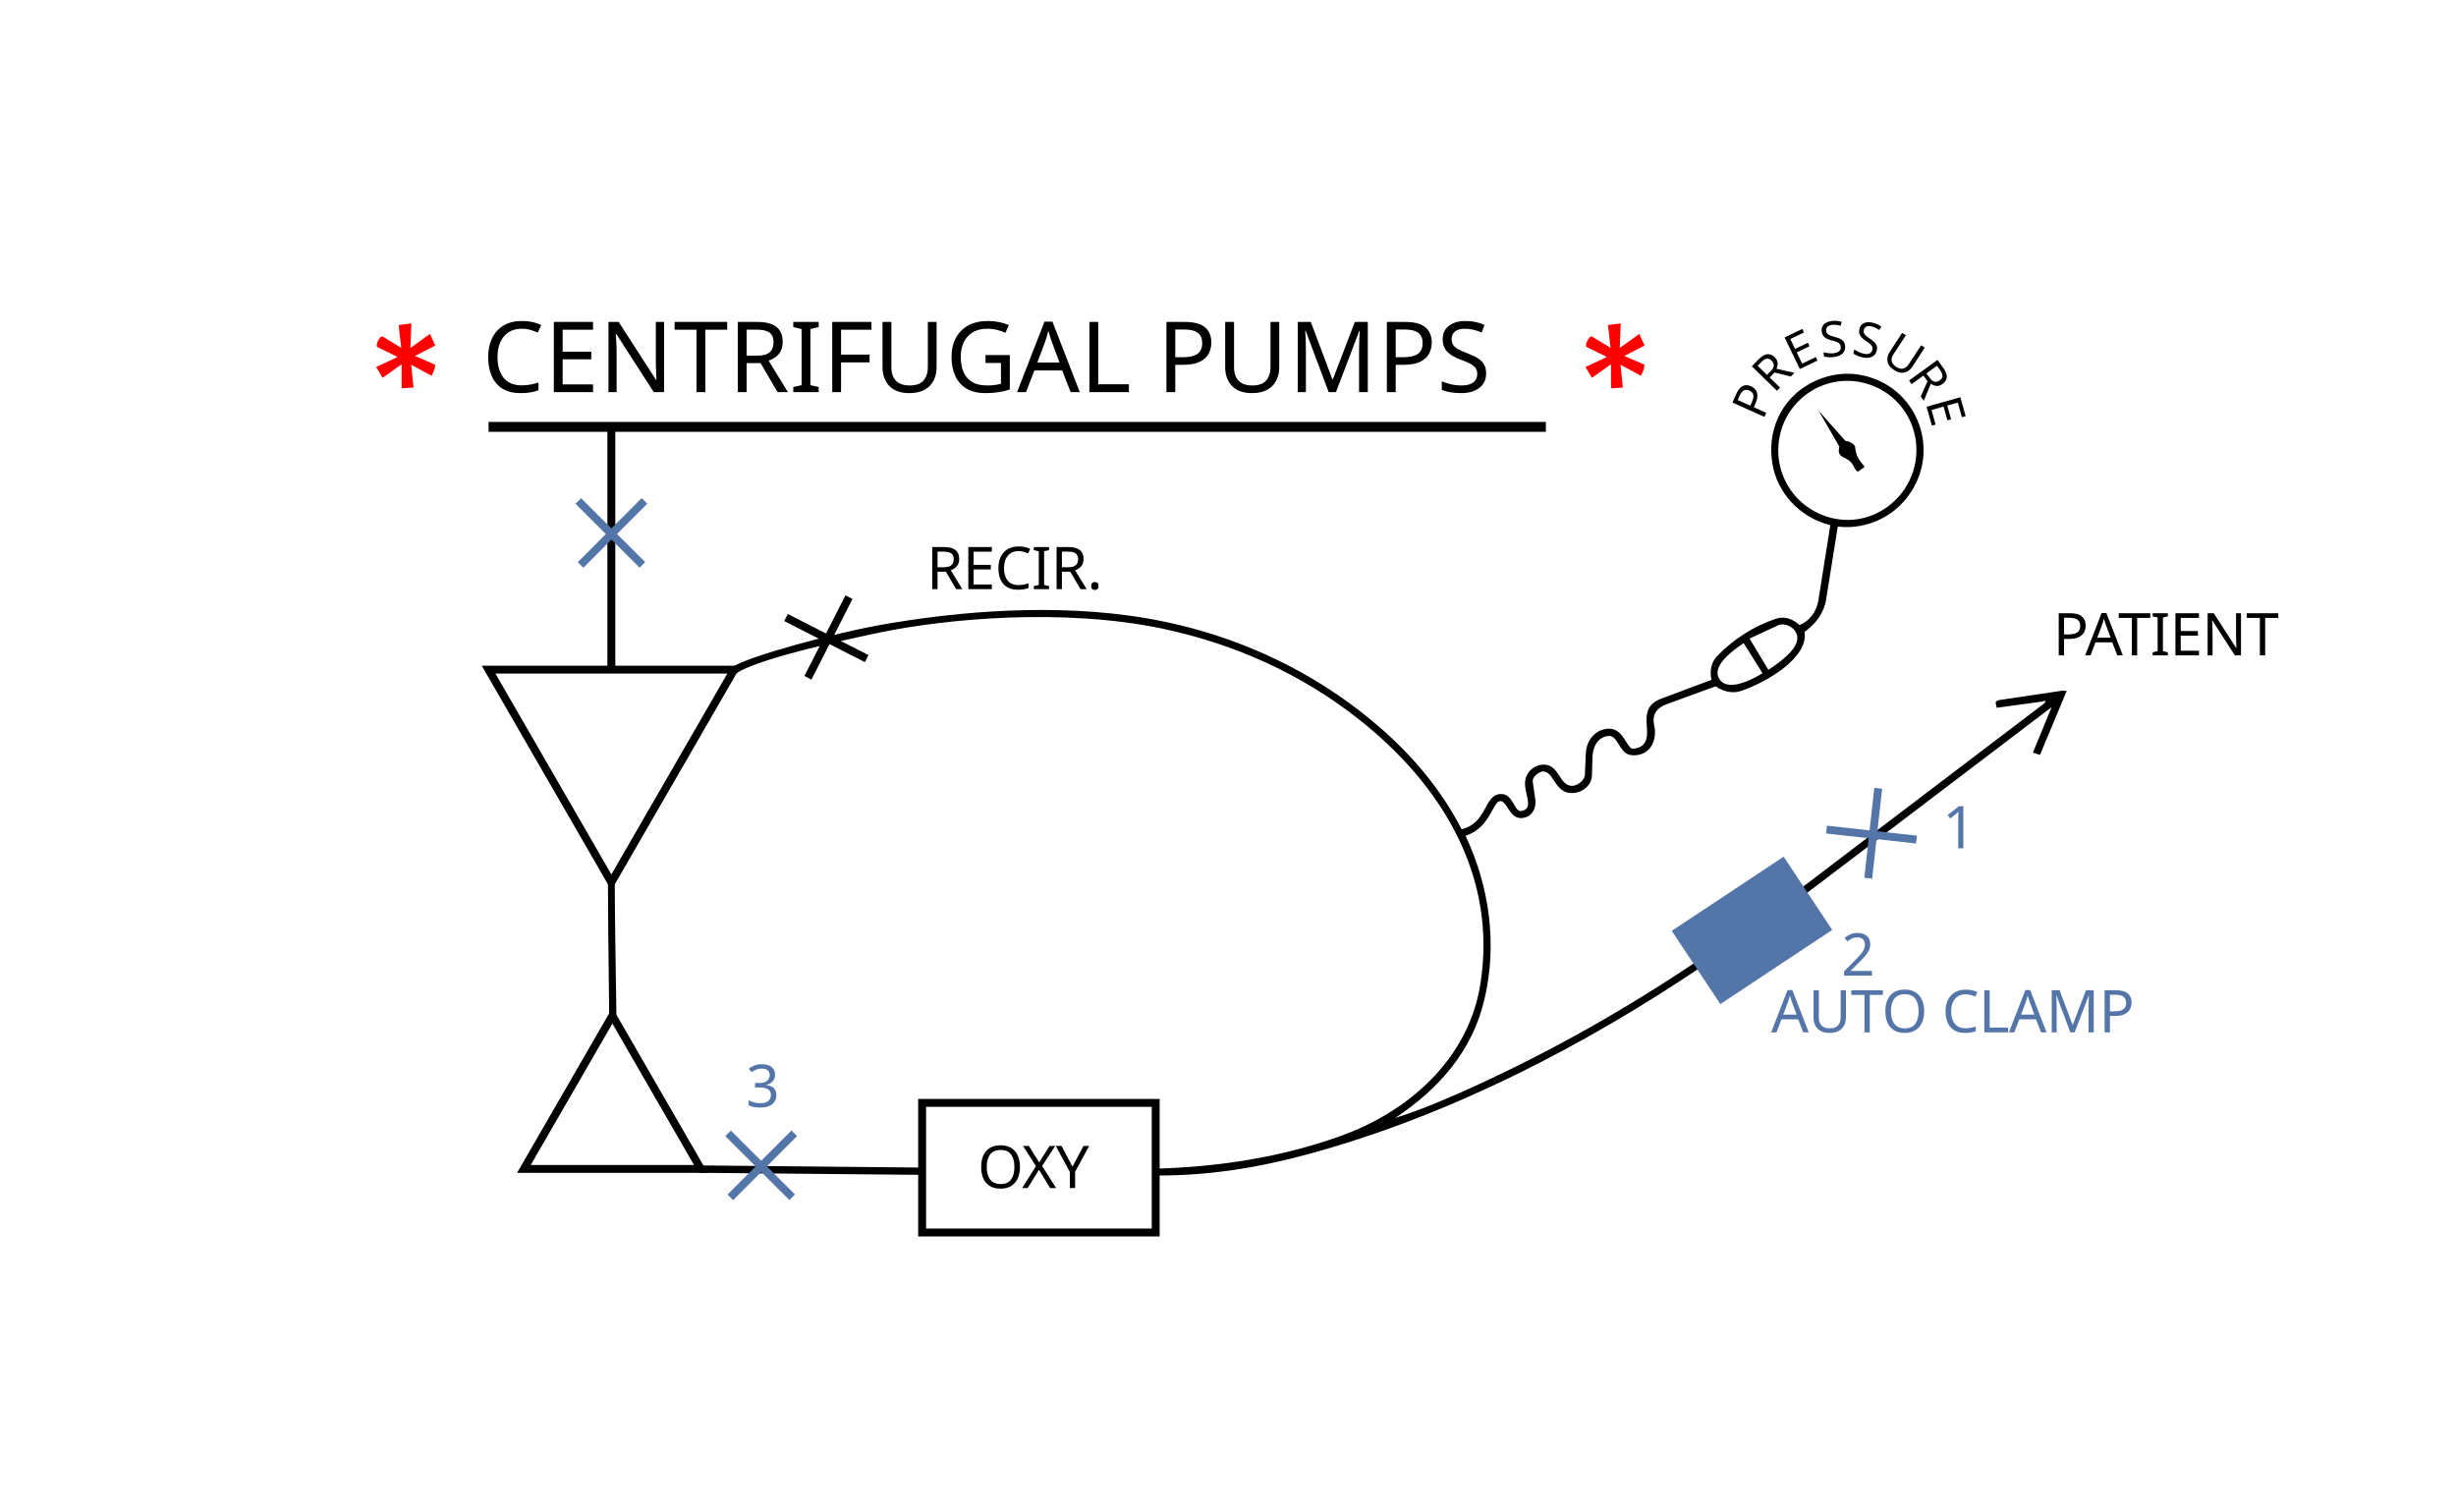
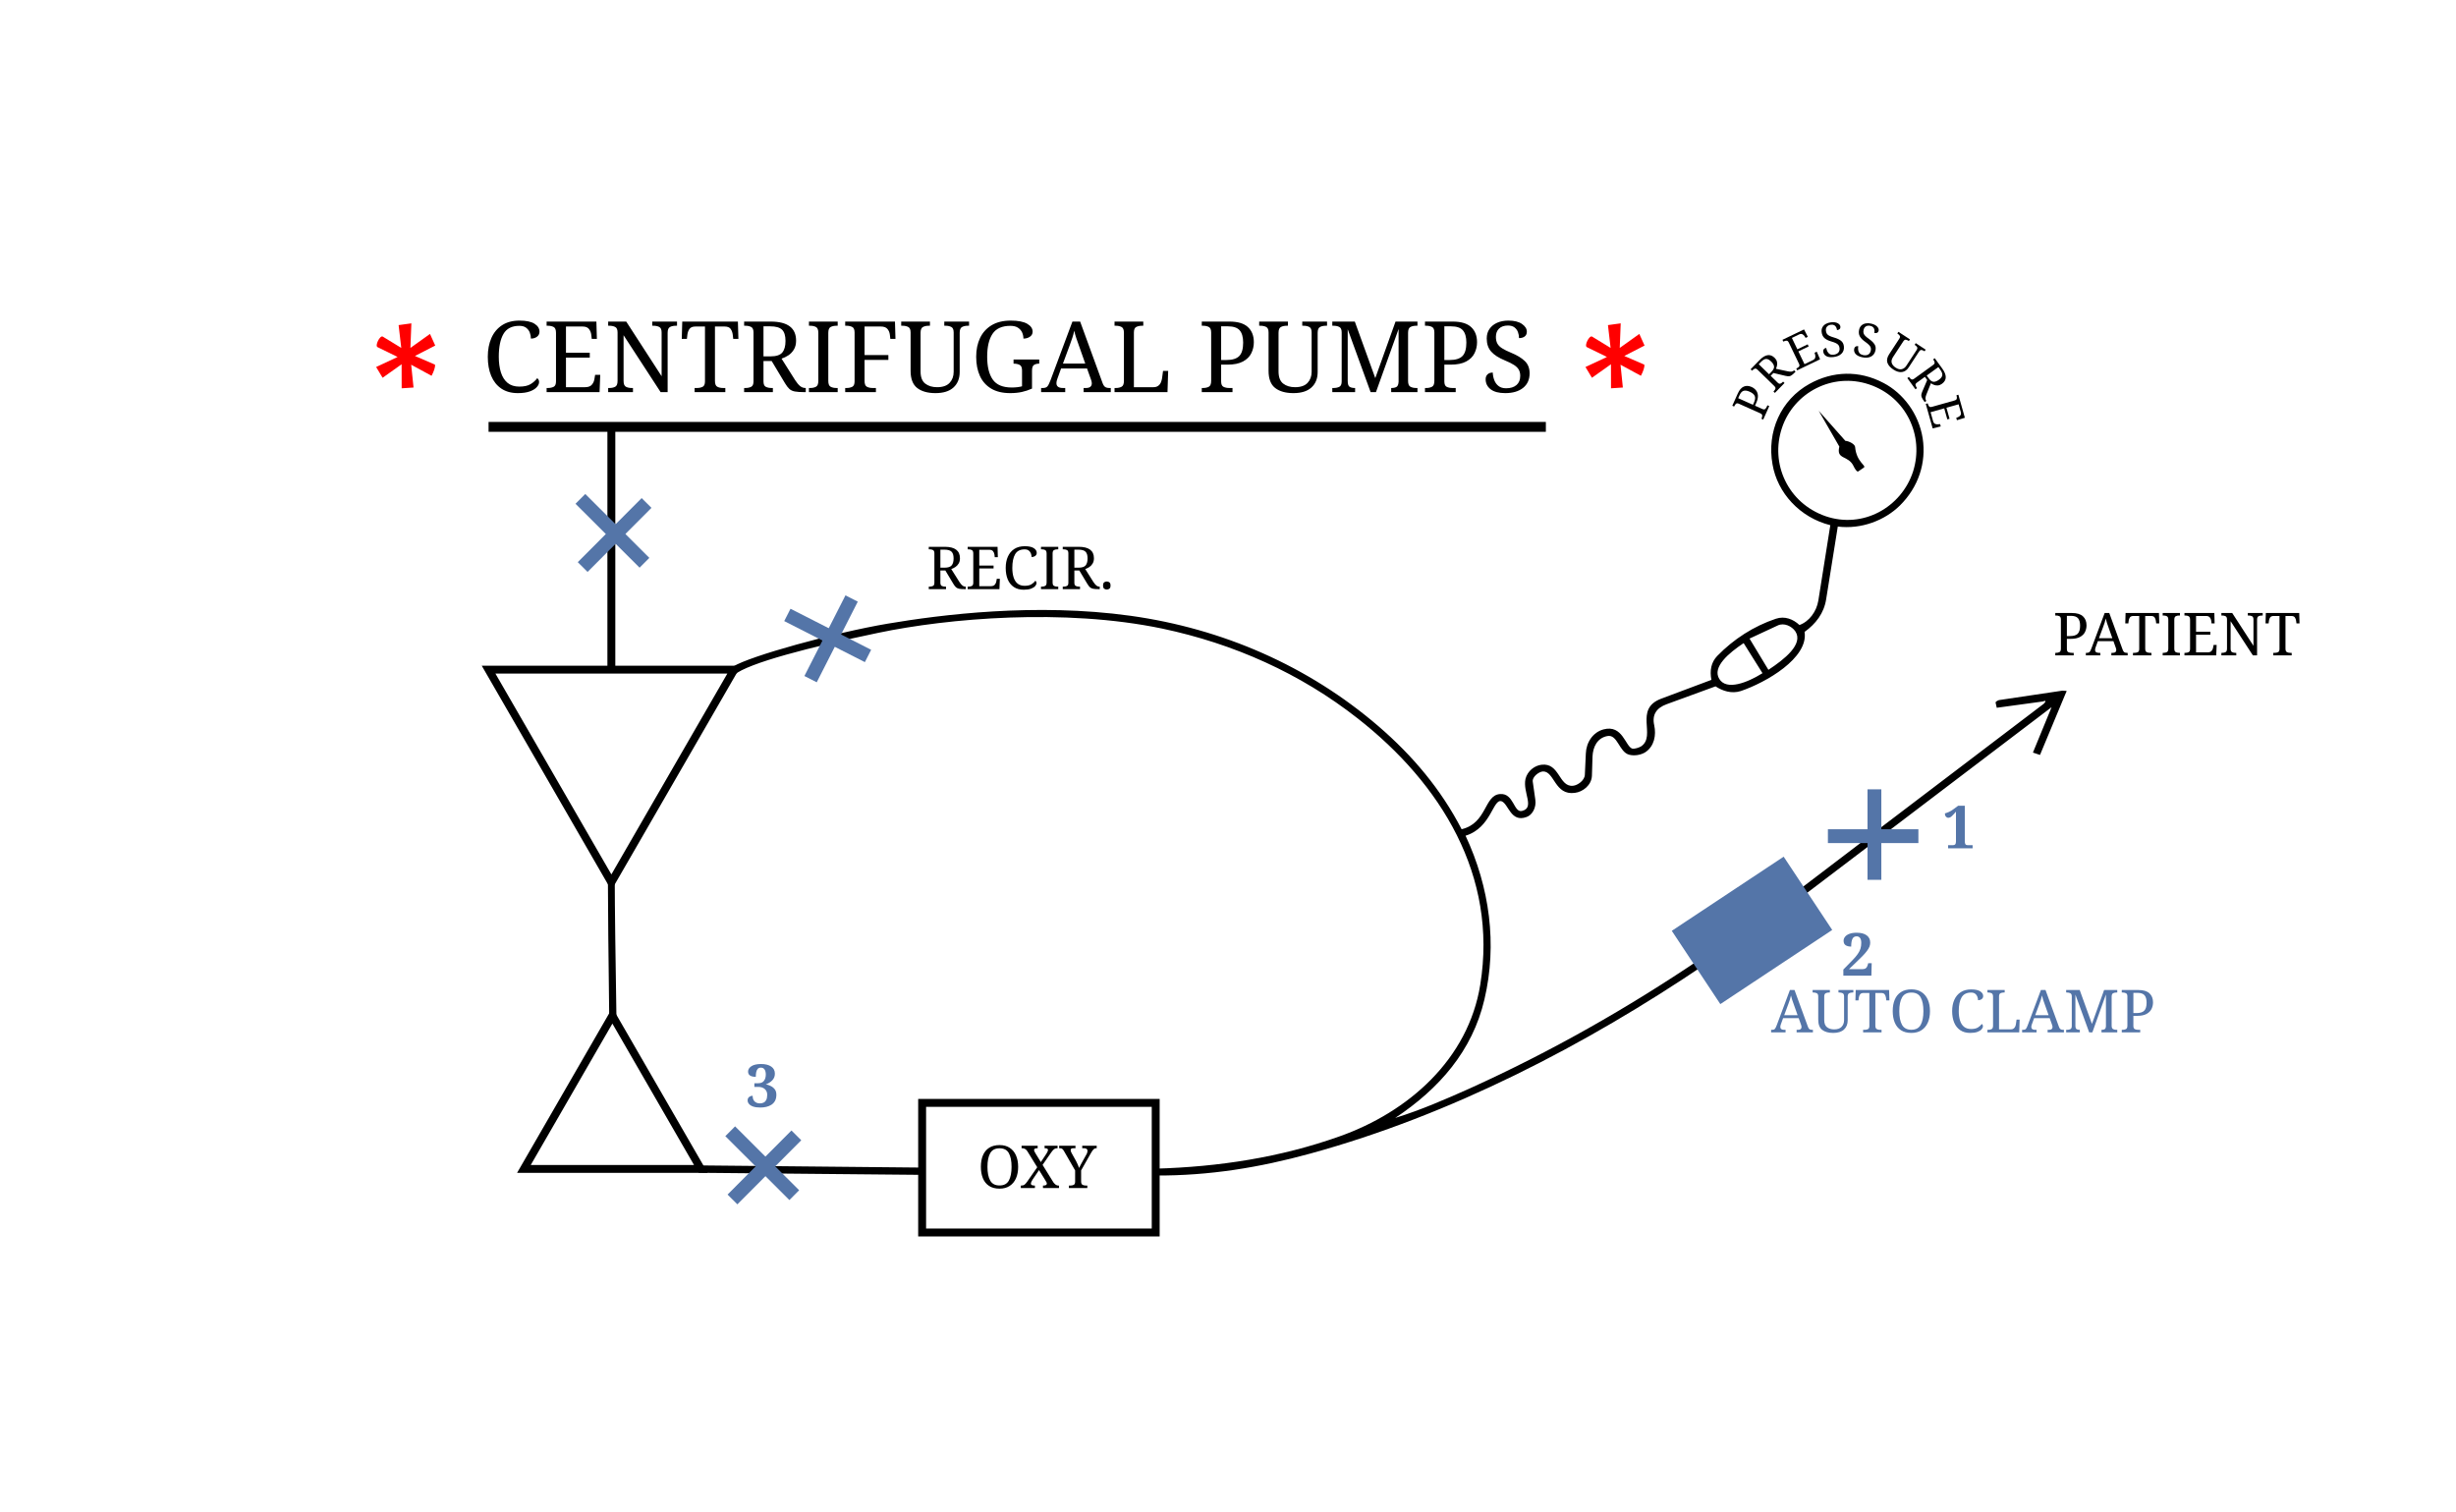
<svg xmlns="http://www.w3.org/2000/svg" id="Layer_1" data-name="Layer 1" viewBox="0 0 1242.87 764.99">
  <defs>
    <style>
-       .cls-1 {
-         font-size: 49.73px;
+       text {
+         font-family: serif;
+         font-size: 30px;
+       }
+       #pressure text {
+         font-size: 24px;
+       }
+       .heading {
+         font-size: 50px;
      }

-       .cls-1, .cls-2, .cls-3, .cls-4 {
-         font-family: SansSerif, SansSerif;
+       .bold {
+         font-weight: bold;
      }
- 
-       .cls-5 {
-         font-family: SansSerifBold, SansSerif;
-       }
- 
-       .cls-5, .cls-3 {
-         letter-spacing: -.01em;
-       }
- 
-       .cls-5, .cls-3, .cls-4 {
-         font-size: 29.84px;
-       }
- 
-       .cls-6 {
+       .fill-red {
        fill: red;
      }

-       .cls-2 {
-         font-size: 24.86px;
+       .fill-blue {
+         fill: #5475a8;
      }

-       .cls-3, .cls-4, .cls-7 {
-         fill: #5475a8;
-       }
    </style>
  </defs>
  <rect x="247.24" y="213.51" width="535.05" height="5" />
  <path d="M353.57,589.72v3.74s112.51,1.05,112.51,1.05v-3.69l-112.51-1.1ZM311.1,445.52l-3.48-1.69c0,13.3.32,42.14.68,70.95l3.65-.07c-.45-27.99-.85-56.17-.85-69.19ZM1045.68,349.6l-2.09-.1-32.02,4.77c-.6.2-1.79.8-1.69,1.29l.59,2.59,23.27-3.18c1.5-.6,1.89-.3.6,1.09l-86.03,65.34-38.68,29.44-48.54,34.01c-37.69,25.46-76.28,47.34-117.35,65.94-12.53,5.57-24.27,10.74-37.69,14.92,22.17-14.72,39.08-33.92,45.15-59.97,6.56-27.85,2.68-56.69-9.55-82.85,13.23-4.07,13.82-19.09,18.3-17.4,3.48,1.39,4.57,10.84,12.53,7.95,2.98-.99,5.07-4.87,4.48-8.75l-1.3-9.15c-.39-2.38,3.09-5.07,5.18-5.17,5.86-.1,5.86,12.23,16.11,10.84,4.07-.49,8.45-3.88,8.65-8.65l.3-9.75c.2-4.67,2.28-9.34,7.46-10.34,5.27-1.09,5.96,8.16,11.14,9.45,2.68.69,5.96.1,8.15-1.29,4.48-2.99,5.57-8.56,4.48-13.63-1.2-5.27,1.09-8.75,6.26-10.64l24.76-9.05c3.49,2.29,8.06,3.88,12.74,2.39,12.72-4.28,34.41-16.71,32.32-29.94,5.67-4.08,9.84-9.45,10.94-16.61l5.87-36.7c12.03,1.49,23.86-3.18,31.42-10.64,9.45-9.35,13.43-21.68,11.54-34.01-1.99-12.63-10.05-22.88-19.69-27.95-12.53-6.66-25.96-6.06-37.6.4-14.52,8.06-21.68,24.17-18.69,40.78,2.48,14.42,13.82,26.85,29.24,30.73l-6.07,38.19c-.9,5.47-4.58,10.54-9.55,12.33-3.18-2.98-7.46-4.68-11.93-3.18-11.24,3.78-21.29,10.24-29.64,18.79-3.18,3.29-3.88,7.46-2.98,12.14l-25.46,9.54c-13.93,5.28-2.29,18.7-10.05,24.07-1.09.7-3.38,1.39-4.47,1.2-3.58-1-4.88-12.34-14.62-9.75-5.47,1.49-8.75,6.66-8.95,12.23l-.5,10.74c-.1,2.79-3.58,5.37-6.07,5.57-7.16.6-6.66-11.83-15.91-10.64-3.38.4-7.06,3.08-8.06,7.16-1.49,6.86,4.88,14.62-1.79,16.21-4.27,1-4.07-9.15-11.13-8.55-8.06.6-6.47,14.72-19.4,17.8-10.44-20.19-24.76-37.19-42.07-52.11-35.5-30.53-78.96-49.43-125.51-55.9-48.03-6.66-95.93-.57-122.93,4s-69.63,16.36-78.13,21.68l.51,4.26c7.16-6.06,38.59-14.14,72.96-21.32,35.29-7.38,93.98-12.49,143.61-2.15,36.3,7.66,69.91,22.67,98.95,45.45,42.27,33.12,70.91,79.66,62.06,134.66-6.07,37.89-36.4,64.54-71.31,76.88-29.93,10.64-61.06,15.41-92.99,16.31l.04,3.48c27.15.1,52.28-3.98,78.33-11.14,71.01-19.49,139.04-54.7,199.9-95.87l48.64-33.92,40.47-30.73,86.03-65.34-9.45,22.97,3.58,1.2,12.93-31.03c.3-.6.7-1.39.4-1.39ZM923.75,261.18c-19-6.66-28.05-26.55-21.98-44.65,5.97-17.9,25.56-28.25,44.16-21.98,18.69,6.26,27.94,25.96,22.18,44.06-5.87,18.1-25.37,29.14-44.36,22.57ZM899.68,316.48c3.18-1.49,7.06.4,8.85,2.98,4.28,6.47-5.57,14.22-13.62,19.49l-9.55-15.81,14.32-6.66ZM882.38,325.43l9.54,15.22c-7.65,4.77-18.2,8.95-21.88,2.88-3.68-5.97,4.88-13.13,12.34-18.1Z" />
-   <path class="cls-6" d="M220.11,184.51c.29,1.14-.62,3.61-1.72,5.65l-10.31-5.6,1.19,11.54-6,.39-.03-12.16-9.62,6.83-3.28-5.44,10.87-5.09-10.15-4.97c-1.47-.72,1.27-6.17,2.64-5.33l9.36,5.71-1.34-11.53,6.46-.89-.49,12.44,9.91-7.08,2.65,5.88-10.26,5.27,10.13,4.38Z" />
-   <path class="cls-6" d="M832.1,184.51c.29,1.14-.62,3.61-1.72,5.65l-10.31-5.6,1.19,11.54-6,.39-.03-12.16-9.62,6.83-3.28-5.44,10.87-5.09-10.15-4.97c-1.47-.72,1.27-6.17,2.64-5.33l9.36,5.71-1.34-11.53,6.46-.89-.49,12.44,9.91-7.08,2.65,5.88-10.26,5.27,10.13,4.38Z" />
-   <path d="M938.79,226.19c.68,7.74,5.89,9.41,4.4,10.43l-2.84,1.94c-.63.43-1.84-1.61-2.23-2.47-2.72-6.03-9.02-3.19-7.31-10.1l-10.44-18.12,13.47,15.2c1.9.13,4.83,1.67,4.95,3.12Z" />
-   <text class="cls-1" transform="translate(244.01 198.43)">
-     <tspan x="0" y="0">CENTRIFUGAL PUMPS</tspan>
-   </text>
-   <text class="cls-4" transform="translate(931.79 493.7)">
-     <tspan x="0" y="0">2</tspan>
-   </text>
-   <text class="cls-4" transform="translate(377.49 560.14)">
-     <tspan x="0" y="0">3</tspan>
-   </text>
-   <text class="cls-4" transform="translate(982.95 429.27)">
-     <tspan x="0" y="0">1</tspan>
-   </text>
-   <text class="cls-2" transform="translate(891.92 213.14) rotate(-65.89)">
-     <tspan x="0" y="0">P</tspan>
-   </text>
-   <text class="cls-2" transform="translate(897.56 199.47) rotate(-45.77)">
-     <tspan x="0" y="0">R</tspan>
-   </text>
-   <text class="cls-2" transform="translate(908.64 187.79) rotate(-25.68)">
-     <tspan x="0" y="0">E</tspan>
-   </text>
-   <text class="cls-2" transform="translate(921.85 181.1) rotate(-6.25)">
-     <tspan x="0" y="0">S</tspan>
-   </text>
-   <text class="cls-2" transform="translate(936.52 179.19) rotate(12.95)">
-     <tspan x="0" y="0">S</tspan>
-   </text>
-   <text class="cls-2" transform="translate(951.02 182.06) rotate(33.18)">
-     <tspan x="0" y="0">U</tspan>
-   </text>
-   <text class="cls-2" transform="translate(964.68 190.59) rotate(54.07)">
-     <tspan x="0" y="0">R</tspan>
-   </text>
-   <text class="cls-2" transform="translate(974.3 203.51) rotate(74.28)">
-     <tspan x="0" y="0">E</tspan>
-   </text>
-   <g>
-     <line x1="945.39" y1="444.37" x2="950.44" y2="398.87" />
-     <rect class="cls-7" x="925.02" y="419.62" width="45.79" height="4" transform="translate(424.24 1317.21) rotate(-83.66)" />
+   <path class="fill-red" d="M220.11,184.51c.29,1.14-.62,3.61-1.72,5.65l-10.31-5.6,1.19,11.54-6,.39-.03-12.16-9.62,6.83-3.28-5.44,10.87-5.09-10.15-4.97c-1.47-.72,1.27-6.17,2.64-5.33l9.36,5.71-1.34-11.53,6.46-.89-.49,12.44,9.91-7.08,2.65,5.88-10.26,5.27,10.13,4.38Z" />
+   <path class="fill-red" d="M832.1,184.51c.29,1.14-.62,3.61-1.72,5.65l-10.31-5.6,1.19,11.54-6,.39-.03-12.16-9.62,6.83-3.28-5.44,10.87-5.09-10.15-4.97c-1.47-.72,1.27-6.17,2.64-5.33l9.36,5.71-1.34-11.53,6.46-.89-.49,12.44,9.91-7.08,2.65,5.88-10.26,5.27,10.13,4.38Z" />
+   <rect x="307.38" y="216.01" width="4" height="122.85" />
+   <path d="M309.38,450.49l-65.6-113.63h131.21l-65.6,113.63ZM250.71,340.85l58.68,101.63,58.68-101.63h-117.35Z" />
+   <path d="M358.14,593.51h-96.48l48.24-83.55,48.24,83.55ZM268.59,589.51h82.62l-41.31-71.55-41.31,71.55Z" />
+   <text class="heading" transform="translate(244.01 198.43)">CENTRIFUGAL PUMPS</text>
+   <text class="fill-blue bold" transform="translate(377.49 560.14)">3</text>
+   <g id="pressure">
+     <text transform="translate(891.92 213.14) rotate(-65.89)">P</text>
+     <text transform="translate(897.56 199.47) rotate(-45.77)">R</text>
+     <text transform="translate(908.64 187.79) rotate(-25.68)">E</text>
+     <text transform="translate(921.85 181.1) rotate(-6.25)">S</text>
+     <text transform="translate(936.52 179.19) rotate(12.95)">S</text>
+     <text transform="translate(951.02 182.06) rotate(33.18)">U</text>
+     <text transform="translate(964.68 190.59) rotate(54.07)">R</text>
+     <text transform="translate(974.3 203.51) rotate(74.28)">E</text>
+     <path d="M938.79,226.19c.68,7.74,5.89,9.41,4.4,10.43l-2.84,1.94c-.63.43-1.84-1.61-2.23-2.47-2.72-6.03-9.02-3.19-7.31-10.1l-10.44-18.12,13.47,15.2c1.9.13,4.83,1.67,4.95,3.12Z" />
  </g>
-   <rect class="cls-7" x="852.64" y="448.51" width="67.92" height="44.48" transform="translate(-112.49 568.12) rotate(-33.53)" />
-   <path d="M586.85,625.67h-122.2v-69.58h122.2v69.58ZM468.65,621.67h114.2v-61.58h-114.2v61.58Z" />
-   <g>
-     <line x1="969.81" y1="424.84" x2="924.3" y2="419.78" />
-     <rect class="cls-7" x="945.06" y="399.42" width="4" height="45.79" transform="translate(422.78 1316.95) rotate(-83.66)" />
+   <g id="autoclamp-grp">
+     <rect class="fill-blue" id="autoclamp" x="852.64" y="448.51" width="67.92" height="44.48" transform="translate(-112.49 568.12) rotate(-33.53)" />
+     <text class="fill-blue" transform="translate(896.28 522.39)">AUTO CLAMP</text>
+     <text class="fill-blue bold" transform="translate(931.79 493.7)">2</text>
+   </g>
+   <g id="clamp-1">
+     <text class="fill-blue bold" transform="translate(982.95 429.27)">1</text>
+     <rect class="fill-blue" x="925.02" y="419.62" width="45.79" height="7" />
+     <rect class="fill-blue" x="945.06" y="399.42" width="7" height="45.79" />
  </g>
  <g>
-     <line x1="369.62" y1="605.84" x2="401.95" y2="573.42" />
-     <rect class="cls-7" x="362.89" y="587.63" width="45.79" height="4" transform="translate(-304.15 446.5) rotate(-45.08)" />
+     <rect class="fill-blue" x="362.89" y="587.63" width="45.79" height="7" transform="translate(-304.15 446.5) rotate(-45.08)" />
+     <rect class="fill-blue" x="382.68" y="566.74" width="7" height="45.79" transform="translate(-304.47 445.71) rotate(-45.08)" />
  </g>
  <g>
-     <line x1="400.89" y1="605.79" x2="368.47" y2="573.47" />
-     <rect class="cls-7" x="382.68" y="566.74" width="4" height="45.79" transform="translate(-304.47 445.71) rotate(-45.08)" />
+     <rect class="fill-blue" x="396.34" y="320.56" width="45.79" height="7" transform="translate(-58.41 549.85) rotate(-63.02)" />
+     <rect class="fill-blue" x="416.19" y="300.01" width="7" height="45.79" transform="translate(-59.27 549.15) rotate(-63.03)" />
  </g>
-   <rect x="396.34" y="320.56" width="45.79" height="4" transform="translate(-58.41 549.85) rotate(-63.02)" />
-   <rect x="416.19" y="300.01" width="4" height="45.79" transform="translate(-59.27 549.15) rotate(-63.03)" />
-   <text class="cls-5" transform="translate(1038.94 331.62)">
-     <tspan x="0" y="0">PATIENT</tspan>
-   </text>
-   <text class="cls-5" transform="translate(468.87 298.12)">
-     <tspan x="0" y="0">RECIR.</tspan>
-   </text>
-   <text class="cls-5" transform="translate(494.69 601.19)">
-     <tspan x="0" y="0">OXY</tspan>
-   </text>
-   <text class="cls-3" transform="translate(896.28 522.39)">
-     <tspan x="0" y="0">AUTO CLAMP</tspan>
-   </text>
-   <path d="M309.38,450.49l-65.6-113.63h131.21l-65.6,113.63ZM250.71,340.85l58.68,101.63,58.68-101.63h-117.35Z" />
-   <path d="M358.14,593.51h-96.48l48.24-83.55,48.24,83.55ZM268.59,589.51h82.62l-41.31-71.55-41.31,71.55Z" />
-   <rect x="307.38" y="216.01" width="4" height="122.85" />
-   <g>
-     <line x1="293.79" y1="285.86" x2="326.12" y2="253.44" />
-     <rect class="cls-7" x="287.07" y="267.65" width="45.79" height="4" transform="translate(-99.84 298.75) rotate(-45.08)" />
+   <text transform="translate(1038.94 331.62)">PATIENT</text>
+   <text transform="translate(468.87 298.12)">RECIR.</text>
+   <g id="oxy">
+     <text transform="translate(494.69 601.19)">OXY</text>
+     <path d="M586.85,625.67h-122.2v-69.58h122.2v69.58ZM468.65,621.67h114.2v-61.58h-114.2v61.58Z" />
  </g>
  <g>
-     <line x1="325.07" y1="285.82" x2="292.64" y2="253.49" />
-     <rect class="cls-7" x="306.86" y="246.76" width="4" height="45.79" transform="translate(-100.17 297.97) rotate(-45.08)" />
+     <rect class="fill-blue" x="287.07" y="267.65" width="45.79" height="7" transform="translate(-99.84 298.75) rotate(-45.08)" />
+     <rect class="fill-blue" x="306.86" y="246.76" width="7" height="45.79" transform="translate(-100.17 297.97) rotate(-45.08)" />
  </g>
</svg>
